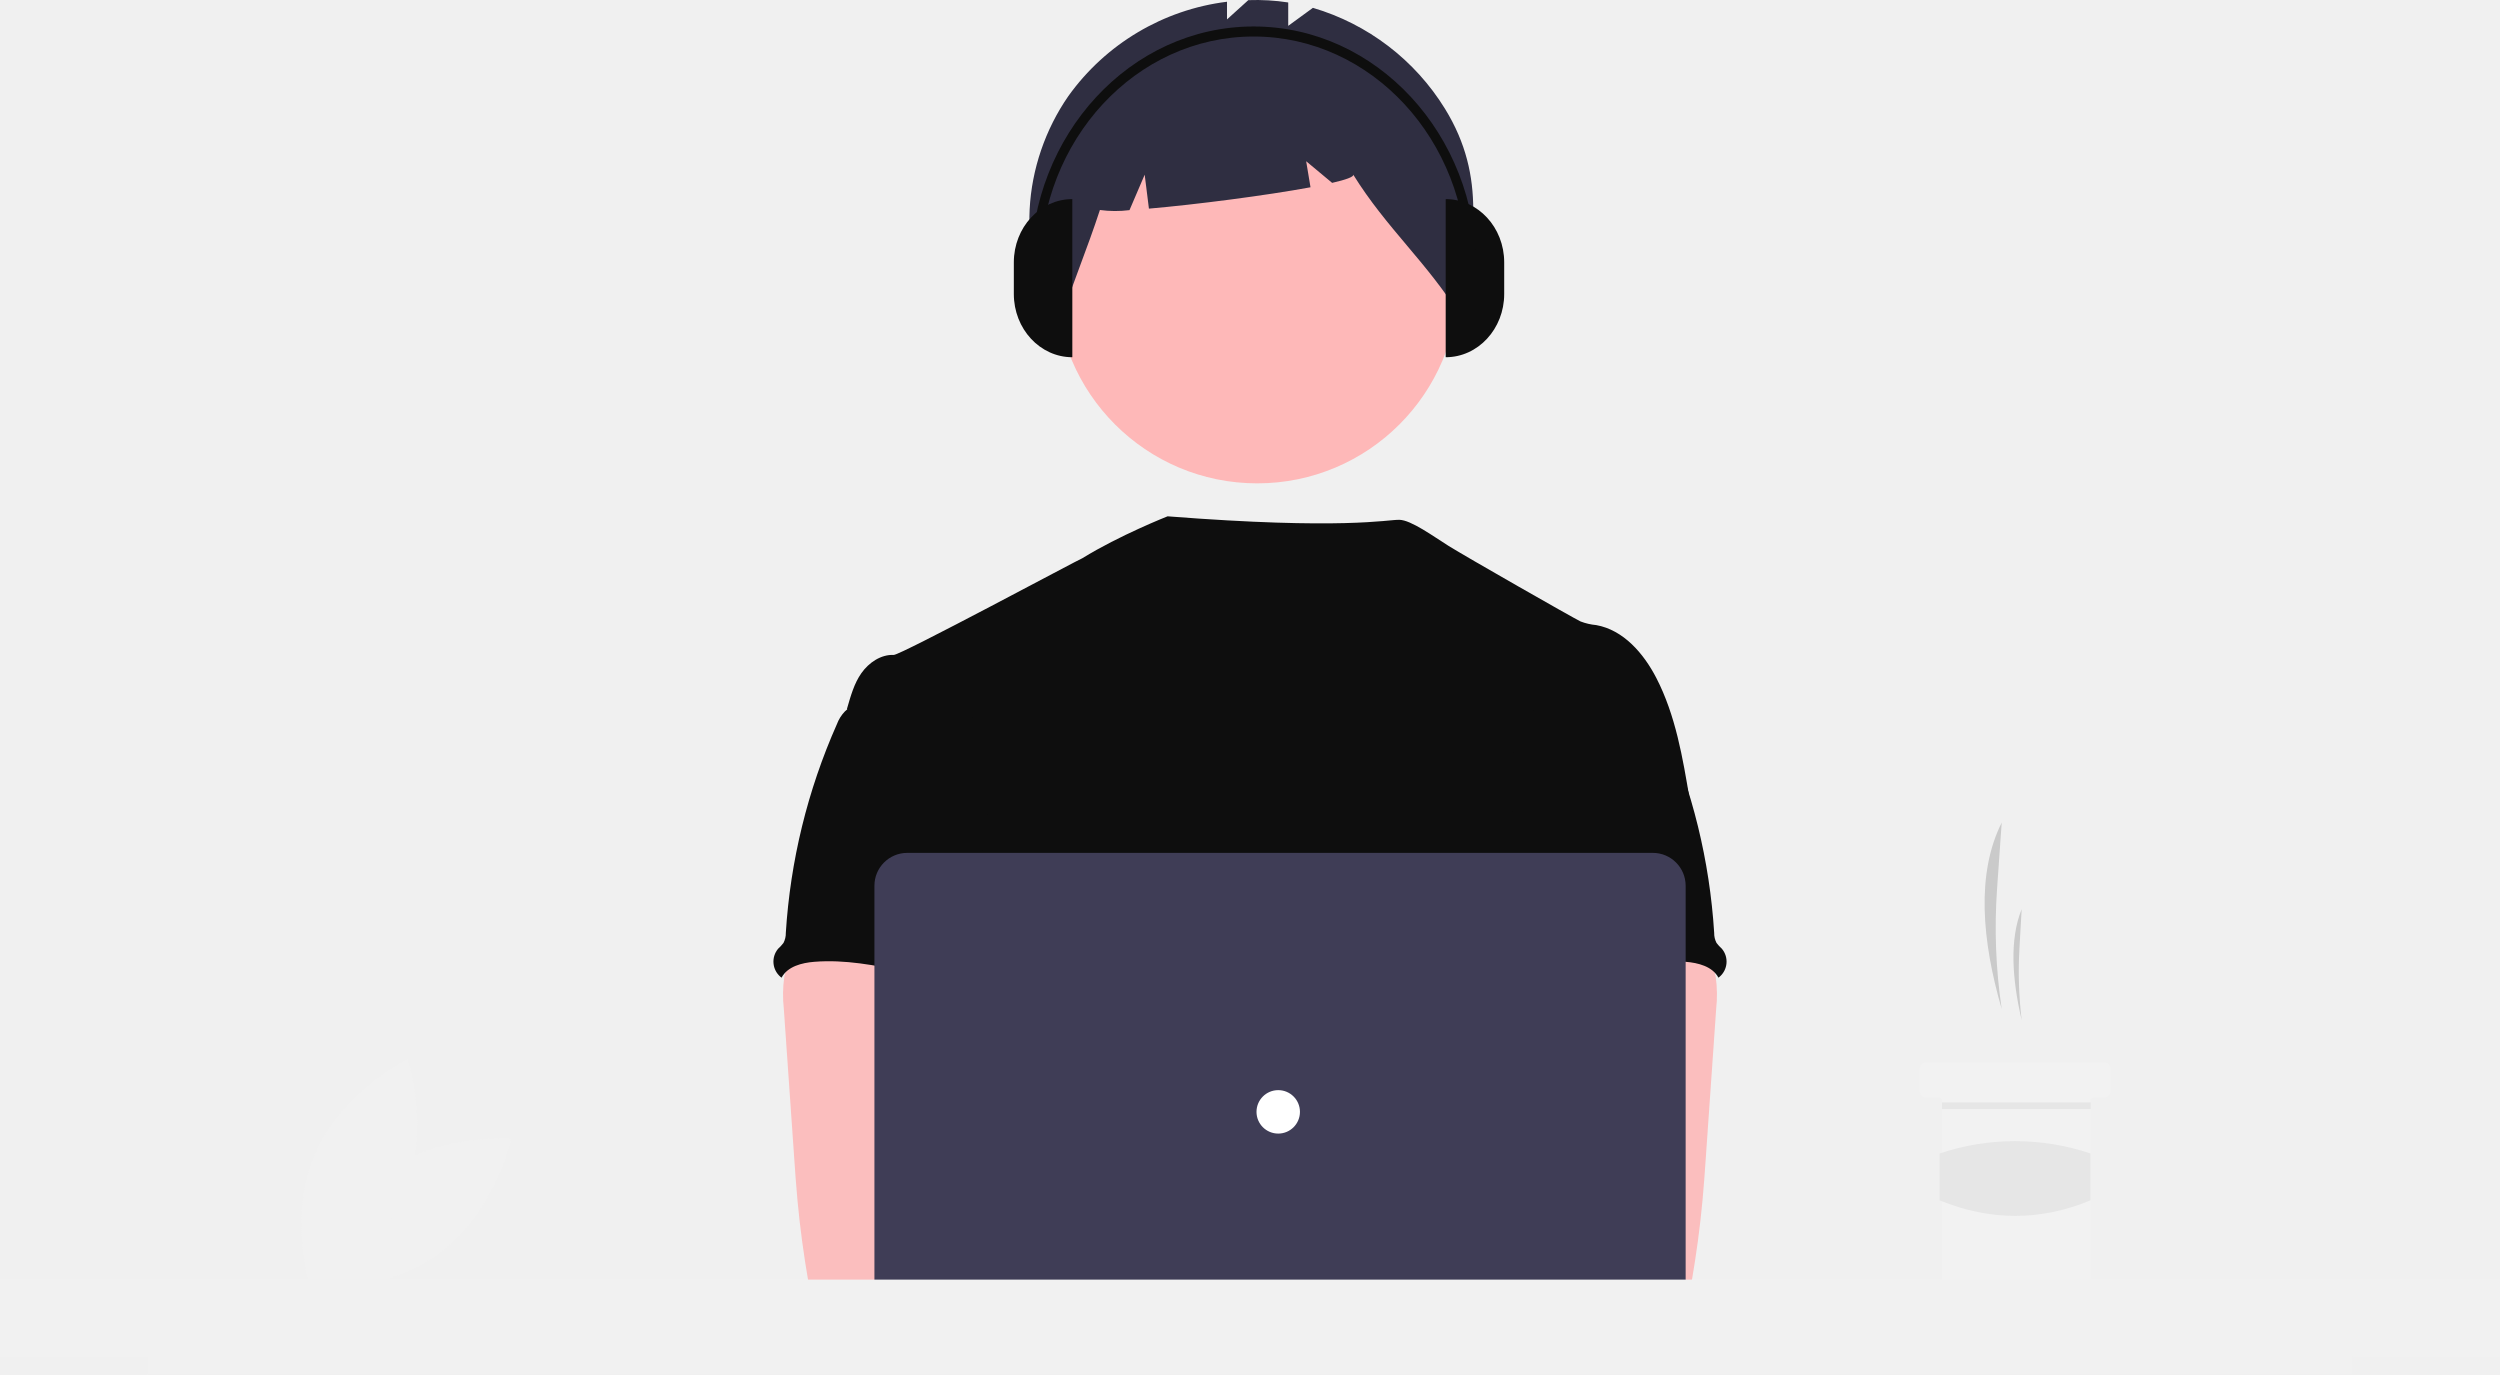
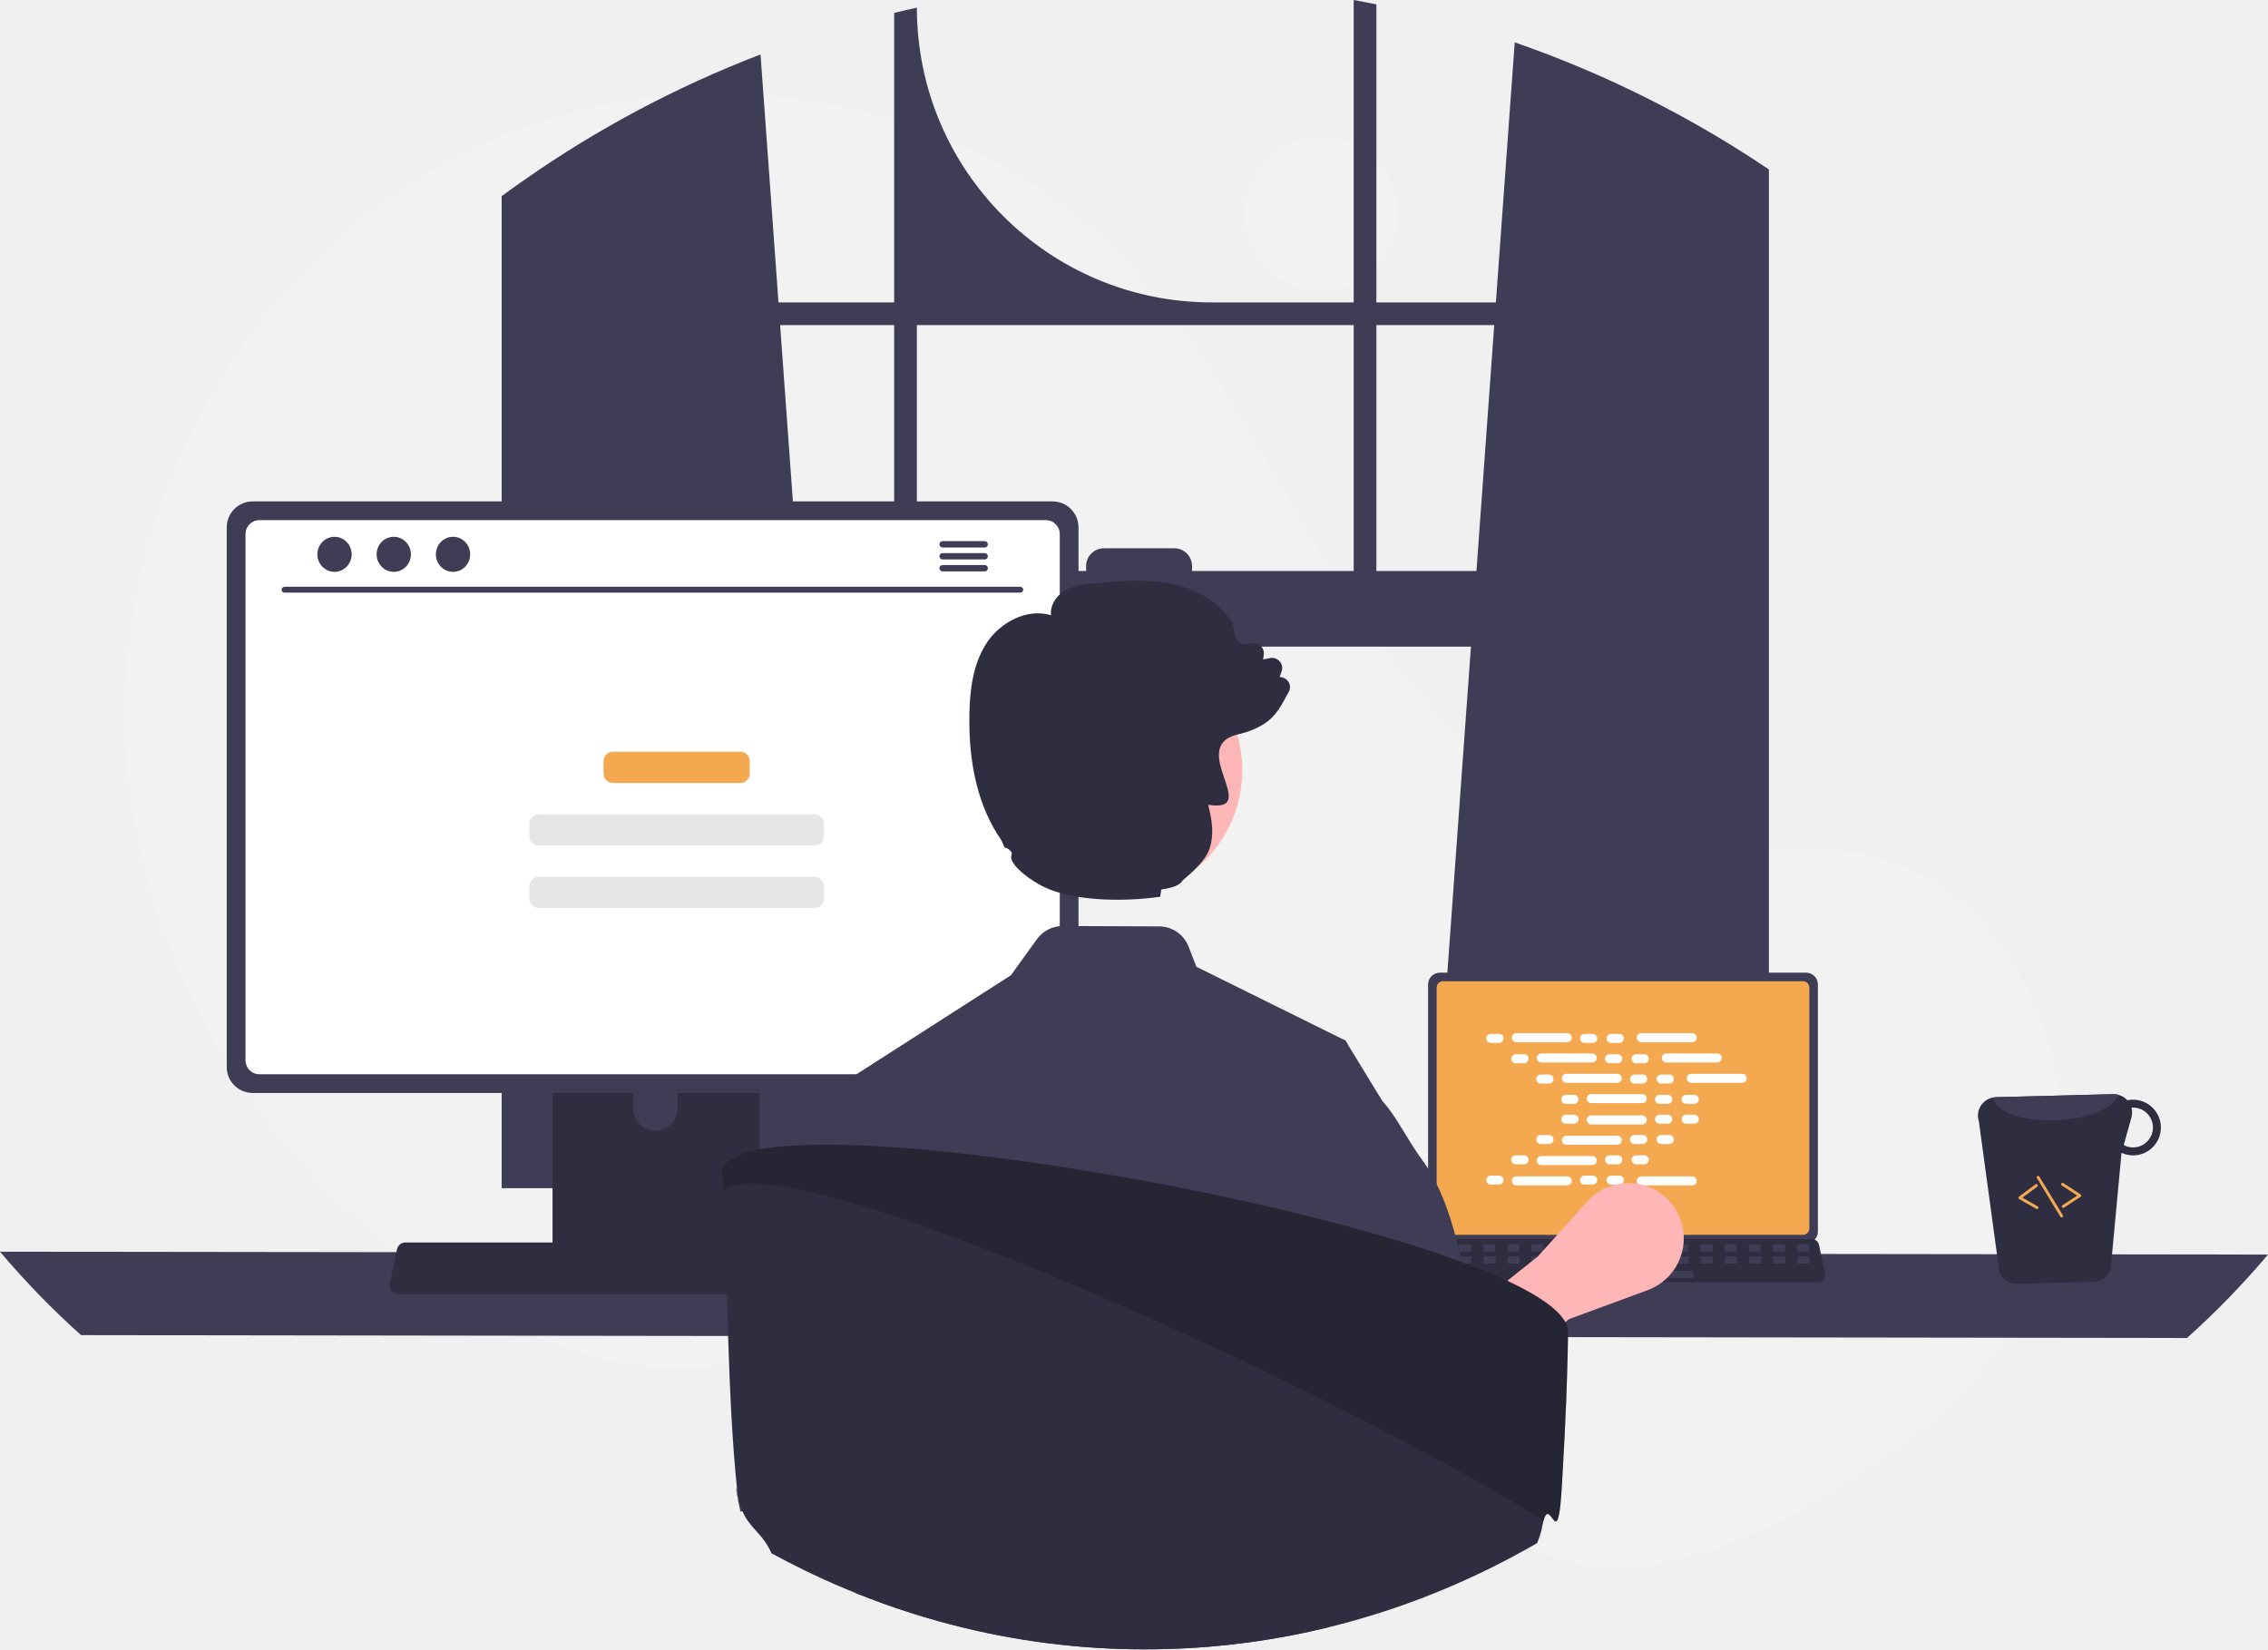
- <svg xmlns="http://www.w3.org/2000/svg" id="a57f6051-90d9-4b0f-831b-7c7398482616" data-name="Layer 1" width="878.63" height="483" viewBox="0 0 878.63 483">
-   <path d="M294.716,621.203c-19.511,14.544-25.04,40.135-25.04,40.135s26.104,2.009,45.615-12.535,25.04-40.135,25.04-40.135S314.227,606.659,294.716,621.203Z" transform="translate(-160.6848 -208.5)" fill="#f1f1f1" />
-   <path d="M302.844,628.032c-9.377,22.456-32.862,34.028-32.862,34.028s-8.281-24.837,1.096-47.293,32.862-34.028,32.862-34.028S312.221,605.576,302.844,628.032Z" transform="translate(-160.6848 -208.5)" fill="#f1f1f1" />
-   <path d="M864.187,563.114h0a194.657,194.657,0,0,1-1.633-42.195l1.633-23.307h0c-9,17.908-6.966,41.479,0,65.502Z" transform="translate(-160.6848 -208.5)" fill="#cacaca" />
-   <path d="M871.205,567.013h0a143.091,143.091,0,0,1-.786-25.116l.786-13.873h0C866.875,538.683,867.854,552.713,871.205,567.013Z" transform="translate(-160.6848 -208.5)" fill="#cacaca" />
-   <path d="M902.401,584.17v7.798a2.352,2.352,0,0,1-2.339,2.339h-3.899a.777.777,0,0,0-.78.78v63.943a2.351,2.351,0,0,1-2.339,2.339H845.476a2.341,2.341,0,0,1-2.339-2.339V595.087a.782.782,0,0,0-.78-.78H837.678a2.341,2.341,0,0,1-2.339-2.339v-7.798a2.336,2.336,0,0,1,2.339-2.339h62.383A2.346,2.346,0,0,1,902.401,584.17Z" transform="translate(-160.6848 -208.5)" fill="#f2f2f2" />
-   <rect x="682.522" y="387.445" width="52.246" height="2.339" fill="#e6e6e6" />
-   <path d="M895.383,630.369c-17.483,7.235-35.156,7.315-53.026,0v-16.481a83.274,83.274,0,0,1,53.026,0Z" transform="translate(-160.6848 -208.5)" fill="#e6e6e6" />
-   <circle id="fff0188c-9915-4c0d-8339-9317a77083e8" data-name="Ellipse 276" cx="441.853" cy="99.211" r="70.666" fill="#feb8b8" />
-   <path id="ac220ed6-7c3f-4d1e-8d82-3295770c496a" data-name="Path 1461" d="M668.54,246.746a81.614,81.614,0,0,0-46.43-35.492l-8.675,6.331v-8.22a75.123,75.123,0,0,0-14.032-.817l-7.485,6.772V209.11a80.834,80.834,0,0,0-55.763,33.169c-16.254,23.432-18.998,56.032-3.011,79.652,4.388-13.487,9.715-26.142,14.104-39.628a39.916,39.916,0,0,0,10.399.05l5.339-12.459,1.492,11.931c16.55-1.441,41.096-4.607,56.785-7.508l-1.526-9.154,9.128,7.606c4.806-1.106,7.66-2.11,7.425-2.877,11.668,18.811,25.948,30.826,37.616,49.637C678.337,293.006,683.437,270.951,668.54,246.746Z" transform="translate(-160.6848 -208.5)" fill="#2f2e41" />
-   <path d="M754.52,489.43c-2.43-14.619-4.936-29.519-11.731-42.689-4.466-8.626-11.554-16.847-21.11-18.552a20.422,20.422,0,0,1-5.497-1.272c-2.8-1.349-40.425-22.827-46.405-26.568-5.135-3.212-13.24-9.158-17.327-9.158-4.112-.09-19.878,3.579-81.414-1.231,0,0-16.905,6.663-29.985,14.743-.198-.131-63.869,34.06-66.261,33.97-4.53-.191-8.741,2.71-11.338,6.362-2.596,3.652-3.814,8.174-5.089,12.546,13.907,30.97,26.631,61.98,40.539,92.95a7.931,7.931,0,0,1,1.006,3.815,9.31,9.31,0,0,1-1.73,3.815c-6.82,10.956-6.603,24.736-5.858,37.613.746,12.877,1.668,26.478-4.087,38.02-1.565,3.169-3.601,6.069-5.089,9.238-3.486,7.177-4.746,30.131-2.71,37.842l255.121,7.309C730.067,673.102,754.52,489.43,754.52,489.43Z" transform="translate(-160.6848 -208.5)" fill="#0e0e0e" />
-   <path id="bb46eb08-8e3e-4ac5-913b-26d221d967b9" data-name="Path 1421" d="M436.31,551.903a45.043,45.043,0,0,0-.153,11.109l3.657,52.513c.343,4.949.681,9.887,1.146,14.824.877,9.581,2.188,19.086,3.815,28.578a5.09,5.09,0,0,0,5.216,4.949c16.096,3.406,32.726,3.27,49.153,2.342,25.067-1.399,89.198-4.046,93.116-9.136s1.635-13.322-3.474-17.438-89.739-14.149-89.739-14.149c.827-6.553,3.321-12.724,5.688-18.946,4.25-11.035,8.22-22.432,8.297-34.253s-4.377-24.25-14.061-31.022c-7.966-5.56-18.221-6.591-27.928-6.362-7.062.203-19.265-1.489-25.716,1.272C440.223,538.431,437.264,546.905,436.31,551.903Z" transform="translate(-160.6848 -208.5)" fill="#fbbebe" />
-   <path id="efe93a1e-ccdd-49fd-af5f-e26394aa0937" data-name="Path 1430" d="M457.627,458.523a13.17,13.17,0,0,0-2.824,4.518A213.588,213.588,0,0,0,436.862,536.356a7.329,7.329,0,0,1-.827,3.55,15.535,15.535,0,0,1-1.87,2.023,7.024,7.024,0,0,0,.84,9.898q.173.146.356.281c2.099-3.951,7.125-5.242,11.592-5.586,21.389-1.692,42.282,8.259,63.734,7.508-1.514-5.23-3.691-10.256-4.925-15.548-5.459-23.502,8.156-49.089-.191-71.726-1.667-4.53-4.453-8.983-8.843-10.968a23.555,23.555,0,0,0-5.662-1.499c-5.421-.98-16.212-5.166-21.453-3.486-1.935.624-2.697,2.443-4.301,3.542C462.877,455.902,459.646,456.474,457.627,458.523Z" transform="translate(-160.6848 -208.5)" fill="#0e0e0e" />
-   <path id="a38c3c09-000b-42b7-8619-0229d8aff5e9" data-name="Path 1421" d="M754.672,536.183c-6.451-2.762-18.653-1.069-25.716-1.272-9.707-.229-19.962.802-27.928,6.362-9.684,6.772-14.137,19.201-14.061,31.022s4.046,23.218,8.297,34.253c2.366,6.222,4.861,12.393,5.688,18.946,0,0-84.63,10.034-89.739,14.149s-7.392,12.348-3.474,17.438,126.173,10.2,142.269,6.794a5.09,5.09,0,0,0,5.216-4.949c1.627-9.491,2.937-18.996,3.815-28.578.465-4.937.802-9.874,1.146-14.824l3.657-52.513a45.043,45.043,0,0,0-.153-11.109C762.736,546.905,759.777,538.431,754.672,536.183Z" transform="translate(-160.6848 -208.5)" fill="#fbbebe" />
-   <path id="bd3879bf-5d05-49be-b690-c4d97e29a2ab" data-name="Path 1430" d="M734.687,454.346c-1.603-1.099-2.366-2.918-4.301-3.542-5.241-1.68-16.032,2.507-21.453,3.486a23.555,23.555,0,0,0-5.662,1.499c-4.389,1.985-7.175,6.438-8.843,10.968-8.347,22.637,5.268,48.224-.191,71.726-1.234,5.293-3.411,10.318-4.925,15.548,21.453.751,42.346-9.2,63.734-7.508,4.467.343,9.493,1.635,11.592,5.586q.183-.135.356-.281a7.024,7.024,0,0,0,.84-9.898,15.535,15.535,0,0,1-1.87-2.023,7.329,7.329,0,0,1-.827-3.55,213.588,213.588,0,0,0-17.941-73.316,13.17,13.17,0,0,0-2.824-4.518C740.354,456.474,737.123,455.902,734.687,454.346Z" transform="translate(-160.6848 -208.5)" fill="#0e0e0e" />
-   <circle cx="420.924" cy="438.81" r="19.073" fill="#fbbebe" />
-   <circle cx="463.156" cy="438.81" r="19.073" fill="#fbbebe" />
-   <path d="M741.572,690.288H479.542a11.552,11.552,0,0,1-11.539-11.539V519.783a11.552,11.552,0,0,1,11.539-11.539H741.572a11.552,11.552,0,0,1,11.539,11.539V678.75A11.552,11.552,0,0,1,741.572,690.288Z" transform="translate(-160.6848 -208.5)" fill="#3f3d56" />
-   <circle id="bf1cdf42-3b4f-4239-91c9-f6802a29e918" data-name="Ellipse 263" cx="449.236" cy="390.766" r="7.635" fill="#fff" />
-   <polygon points="878.63 449.724 0 449.724 0 476.724 51.97 476.724 51.97 483 826.68 483 826.68 476.724 878.63 476.724 878.63 449.724" fill="#f1f1f1" />
-   <path d="M537.556,334.049h0c-11.355,0-20.559-9.952-20.559-22.229h0V300.705c0-12.277,9.205-22.229,20.559-22.229h0v55.574Z" transform="translate(-160.6848 -208.5)" fill="#0e0e0e" />
-   <path d="M668.779,278.476h0c11.355,0,20.559,9.952,20.559,22.229v11.115c0,12.277-9.205,22.229-20.559,22.229h0V278.476Z" transform="translate(-160.6848 -208.5)" fill="#0e0e0e" />
-   <path d="M679.553,302.452h-3.262c0-44.73-33.656-81.121-75.026-81.121-41.369,0-75.026,36.391-75.026,81.121h-3.262c0-46.675,35.12-84.648,78.288-84.648C644.433,217.804,679.553,255.777,679.553,302.452Z" transform="translate(-160.6848 -208.5)" fill="#0e0e0e" />
+ <svg xmlns="http://www.w3.org/2000/svg" data-name="Layer 1" width="786.82" height="572.258" viewBox="0 0 786.82 572.258">
+   <circle cx="458.321" cy="74.182" r="26.701" fill="#f2f2f2" />
+   <path d="M872.038,661.023c39.688-30.229,58.644-81.025,46.776-129.482q-.442-1.806-.934-3.604c-7.867-28.763-27.332-56.101-55.7-65.291-23.82-7.717-49.82-1.783-74.669-4.851-48.781-6.024-86.601-45.494-113.211-86.819-26.611-41.325-47.062-87.583-82.422-121.724-58.285-56.275-153.362-68.391-225.627-31.76C293.987,254.121,247.955,335.391,249.918,416.386c1.963,80.995,50.046,158.432,119.875,199.517,25.652,15.093,55.321,25.785,84.848,22.044,25.62-3.246,48.899-17.013,74.399-21.1,40.091-6.426,79.927,11.701,114.603,32.824,34.676,21.123,68.17,46.16,107.574,55.952C789.478,715.131,836.881,687.801,872.038,661.023Z" transform="translate(-206.59 -163.8711)" fill="#f2f2f2" />
+   <path d="M815.016,219.191c-.87-.58-1.75-1.13-2.62-1.69a380.24,380.24,0,0,0-80.31-38.93l-6.54,90.22h-41.46v-103.39c-2.61-.54-5.24-1.05-7.87-1.53v104.92H626.946A102.27,102.27,0,0,1,524.676,166.521v-0c-2.64.57-5.26,1.18-7.88,1.83v100.44h-40.13l-6.23-86.03a380.858,380.858,0,0,0-81.94,43.53c-.44.3-.88.61-1.31.91-2.21,1.55-4.39,3.13-6.56,4.73v344.19h118.27l-2.09-28.95-11.5-158.95h231.59l-11.5,158.95-2.09,28.95h116.96v-353.45Q817.656,220.901,815.016,219.191Zm-298.22,142.78h-33.39l-6.17-85.3h39.56Zm159.42,0h-56.08v-1.69a6.18,6.18,0,0,0-6.19-6.18h-24.38a6.178,6.178,0,0,0-6.18,6.18v1.69h-58.71v-85.3h151.54Zm7.87,0v-85.3h40.89l-6.17,85.3Z" transform="translate(-206.59 -163.8711)" fill="#3f3d56" />
+   <path d="M206.59,598.162a289.003,289.003,0,0,0,28.12,28.95l730.58,1a289.003,289.003,0,0,0,28.12-28.95Z" transform="translate(-206.59 -163.8711)" fill="#3f3d56" />
+   <path d="M702.02,505.462v85.704a4.122,4.122,0,0,0,4.119,4.119H833.143a4.122,4.122,0,0,0,4.119-4.119v-85.704a4.124,4.124,0,0,0-4.119-4.115H706.139A4.124,4.124,0,0,0,702.02,505.462Z" transform="translate(-206.59 -163.8711)" fill="#3f3d56" />
+   <path d="M704.999,506.529V590.109a2.205,2.205,0,0,0,2.201,2.201H832.086a2.205,2.205,0,0,0,2.201-2.201V506.529a2.206,2.206,0,0,0-2.201-2.206H707.201A2.206,2.206,0,0,0,704.999,506.529Z" transform="translate(-206.59 -163.8711)" fill="#f4a950" />
+   <path d="M699.364,607.881a2.47,2.47,0,0,0,1.943.93H837.299a2.502,2.502,0,0,0,2.446-3.016l-2.111-10.027a2.507,2.507,0,0,0-1.558-1.818,2.425,2.425,0,0,0-.888-.168H703.41a2.424,2.424,0,0,0-.888.168,2.507,2.507,0,0,0-1.558,1.818l-2.111,10.027A2.501,2.501,0,0,0,699.364,607.881Z" transform="translate(-206.59 -163.8711)" fill="#2f2e41" />
+   <rect x="830.034" y="595.588" width="4.188" height="2.513" rx="0.488" transform="translate(1457.666 1029.819) rotate(-180)" fill="#3f3d56" />
+   <rect x="821.657" y="595.588" width="4.188" height="2.513" rx="0.488" transform="translate(1440.912 1029.819) rotate(-180)" fill="#3f3d56" />
+   <rect x="813.28" y="595.588" width="4.188" height="2.513" rx="0.488" transform="translate(1424.158 1029.819) rotate(-180)" fill="#3f3d56" />
+   <rect x="804.903" y="595.588" width="4.188" height="2.513" rx="0.488" transform="translate(1407.404 1029.819) rotate(-180)" fill="#3f3d56" />
+   <rect x="796.526" y="595.588" width="4.188" height="2.513" rx="0.488" transform="translate(1390.65 1029.819) rotate(-180)" fill="#3f3d56" />
+   <rect x="788.149" y="595.588" width="4.188" height="2.513" rx="0.488" transform="translate(1373.896 1029.819) rotate(-180)" fill="#3f3d56" />
+   <rect x="779.772" y="595.588" width="4.188" height="2.513" rx="0.488" transform="translate(1357.142 1029.819) rotate(-180)" fill="#3f3d56" />
+   <rect x="771.395" y="595.588" width="4.188" height="2.513" rx="0.488" transform="translate(1340.388 1029.819) rotate(-180)" fill="#3f3d56" />
+   <rect x="763.018" y="595.588" width="4.188" height="2.513" rx="0.488" transform="translate(1323.634 1029.819) rotate(-180)" fill="#3f3d56" />
+   <rect x="754.641" y="595.588" width="4.188" height="2.513" rx="0.488" transform="translate(1306.88 1029.819) rotate(-180)" fill="#3f3d56" />
+   <rect x="746.264" y="595.588" width="4.188" height="2.513" rx="0.488" transform="translate(1290.126 1029.819) rotate(-180)" fill="#3f3d56" />
+   <rect x="737.887" y="595.588" width="4.188" height="2.513" rx="0.488" transform="translate(1273.372 1029.819) rotate(-180)" fill="#3f3d56" />
+   <rect x="729.51" y="595.588" width="4.188" height="2.513" rx="0.488" transform="translate(1256.618 1029.819) rotate(-180)" fill="#3f3d56" />
+   <rect x="721.133" y="595.588" width="4.188" height="2.513" rx="0.488" transform="translate(1239.865 1029.819) rotate(-180)" fill="#3f3d56" />
+   <rect x="712.756" y="595.588" width="4.188" height="2.513" rx="0.488" transform="translate(1223.111 1029.819) rotate(-180)" fill="#3f3d56" />
+   <rect x="704.379" y="595.588" width="4.188" height="2.513" rx="0.488" transform="translate(1206.357 1029.819) rotate(-180)" fill="#3f3d56" />
+   <rect x="830.133" y="599.777" width="4.188" height="2.513" rx="0.488" transform="translate(1457.864 1038.196) rotate(-180)" fill="#3f3d56" />
+   <rect x="821.756" y="599.777" width="4.188" height="2.513" rx="0.488" transform="translate(1441.11 1038.196) rotate(-180)" fill="#3f3d56" />
+   <rect x="813.379" y="599.777" width="4.188" height="2.513" rx="0.488" transform="translate(1424.356 1038.196) rotate(-180)" fill="#3f3d56" />
+   <rect x="805.002" y="599.777" width="4.188" height="2.513" rx="0.488" transform="translate(1407.602 1038.196) rotate(-180)" fill="#3f3d56" />
+   <rect x="796.625" y="599.777" width="4.188" height="2.513" rx="0.488" transform="translate(1390.848 1038.196) rotate(-180)" fill="#3f3d56" />
+   <rect x="788.248" y="599.777" width="4.188" height="2.513" rx="0.488" transform="translate(1374.094 1038.196) rotate(-180)" fill="#3f3d56" />
+   <rect x="779.871" y="599.777" width="4.188" height="2.513" rx="0.488" transform="translate(1357.34 1038.196) rotate(-180)" fill="#3f3d56" />
+   <rect x="771.494" y="599.777" width="4.188" height="2.513" rx="0.488" transform="translate(1340.586 1038.196) rotate(-180)" fill="#3f3d56" />
+   <rect x="763.117" y="599.777" width="4.188" height="2.513" rx="0.488" transform="translate(1323.832 1038.196) rotate(-180)" fill="#3f3d56" />
+   <rect x="754.74" y="599.777" width="4.188" height="2.513" rx="0.488" transform="translate(1307.078 1038.196) rotate(-180)" fill="#3f3d56" />
+   <rect x="746.363" y="599.777" width="4.188" height="2.513" rx="0.488" transform="translate(1290.324 1038.196) rotate(-180)" fill="#3f3d56" />
+   <rect x="737.986" y="599.777" width="4.188" height="2.513" rx="0.488" transform="translate(1273.57 1038.196) rotate(-180)" fill="#3f3d56" />
+   <rect x="729.609" y="599.777" width="4.188" height="2.513" rx="0.488" transform="translate(1256.816 1038.196) rotate(-180)" fill="#3f3d56" />
+   <rect x="721.232" y="599.777" width="4.188" height="2.513" rx="0.488" transform="translate(1240.062 1038.196) rotate(-180)" fill="#3f3d56" />
+   <rect x="712.855" y="599.777" width="4.188" height="2.513" rx="0.488" transform="translate(1223.309 1038.196) rotate(-180)" fill="#3f3d56" />
+   <rect x="704.478" y="599.777" width="4.188" height="2.513" rx="0.488" transform="translate(1206.555 1038.196) rotate(-180)" fill="#3f3d56" />
+   <rect x="760.604" y="604.803" width="33.508" height="2.513" rx="0.488" transform="translate(1348.126 1048.248) rotate(-180)" fill="#3f3d56" />
+   <rect x="515.631" y="358.737" width="5.966" height="3.122" rx="1.561" fill="#fff" />
+   <rect x="548.154" y="358.737" width="5.966" height="3.122" rx="1.561" fill="#fff" />
+   <rect x="557.369" y="358.737" width="5.966" height="3.122" rx="1.561" fill="#fff" />
+   <rect x="524.477" y="358.477" width="20.796" height="3.122" rx="1.561" fill="#fff" />
+   <rect x="567.841" y="358.477" width="20.796" height="3.122" rx="1.561" fill="#fff" />
+   <rect x="524.304" y="365.784" width="5.966" height="3.122" rx="1.561" fill="#fff" />
+   <rect x="556.827" y="365.784" width="5.966" height="3.122" rx="1.561" fill="#fff" />
+   <rect x="566.042" y="365.784" width="5.966" height="3.122" rx="1.561" fill="#fff" />
+   <rect x="533.15" y="365.523" width="20.796" height="3.122" rx="1.561" fill="#fff" />
+   <rect x="576.514" y="365.523" width="20.796" height="3.122" rx="1.561" fill="#fff" />
+   <rect x="532.977" y="372.83" width="5.966" height="3.122" rx="1.561" fill="#fff" />
+   <rect x="565.5" y="372.83" width="5.966" height="3.122" rx="1.561" fill="#fff" />
+   <rect x="574.715" y="372.83" width="5.966" height="3.122" rx="1.561" fill="#fff" />
+   <rect x="541.823" y="372.57" width="20.796" height="3.122" rx="1.561" fill="#fff" />
+   <rect x="585.187" y="372.57" width="20.796" height="3.122" rx="1.561" fill="#fff" />
+   <rect x="541.649" y="379.877" width="5.966" height="3.122" rx="1.561" fill="#fff" />
+   <rect x="574.172" y="379.877" width="5.966" height="3.122" rx="1.561" fill="#fff" />
+   <rect x="583.387" y="379.877" width="5.966" height="3.122" rx="1.561" fill="#fff" />
+   <rect x="550.496" y="379.617" width="20.796" height="3.122" rx="1.561" fill="#fff" />
+   <rect x="548.154" y="407.898" width="5.966" height="3.122" rx="1.561" fill="#fff" />
+   <rect x="557.369" y="407.898" width="5.966" height="3.122" rx="1.561" fill="#fff" />
+   <rect x="567.841" y="408.158" width="20.796" height="3.122" rx="1.561" fill="#fff" />
+   <rect x="515.631" y="407.898" width="5.966" height="3.122" rx="1.561" fill="#fff" />
+   <rect x="524.477" y="408.158" width="20.796" height="3.122" rx="1.561" fill="#fff" />
+   <rect x="524.304" y="400.851" width="5.966" height="3.122" rx="1.561" fill="#fff" />
+   <rect x="556.827" y="400.851" width="5.966" height="3.122" rx="1.561" fill="#fff" />
+   <rect x="566.042" y="400.851" width="5.966" height="3.122" rx="1.561" fill="#fff" />
+   <rect x="533.15" y="401.111" width="20.796" height="3.122" rx="1.561" fill="#fff" />
+   <rect x="532.977" y="393.804" width="5.966" height="3.122" rx="1.561" fill="#fff" />
+   <rect x="565.5" y="393.804" width="5.966" height="3.122" rx="1.561" fill="#fff" />
+   <rect x="574.715" y="393.804" width="5.966" height="3.122" rx="1.561" fill="#fff" />
+   <rect x="541.823" y="394.064" width="20.796" height="3.122" rx="1.561" fill="#fff" />
+   <rect x="541.649" y="386.758" width="5.966" height="3.122" rx="1.561" fill="#fff" />
+   <rect x="574.172" y="386.758" width="5.966" height="3.122" rx="1.561" fill="#fff" />
+   <rect x="583.387" y="386.758" width="5.966" height="3.122" rx="1.561" fill="#fff" />
+   <rect x="550.496" y="387.018" width="20.796" height="3.122" rx="1.561" fill="#fff" />
+   <path d="M711.507,654.353l-13.35-21.102,41.902-33.403,17.295-19.161a19.161,19.161,0,0,1,32.418,6.828h0a19.161,19.161,0,0,1-11.57,23.991l-27.349,10.075Z" transform="translate(-206.59 -163.8711)" fill="#ffb6b6" />
+   <path d="M398.28,501.352v102.56h71.85v-102.56a3.448,3.448,0,0,0-2.43-3.3,3.175,3.175,0,0,0-1.03-.16H401.75A3.463,3.463,0,0,0,398.28,501.352Zm28.04,35.24a7.67,7.67,0,0,1,15.34,0v11.9a7.67,7.67,0,0,1-15.34,0Z" transform="translate(-206.59 -163.8711)" fill="#2f2e41" />
+   <path d="M398.06,600.632v9.89a1.946,1.946,0,0,0,1.93,1.94h68.43a1.94,1.94,0,0,0,1.93-1.94v-9.89Z" transform="translate(-206.59 -163.8711)" fill="#3f3d56" />
+   <path d="M285.25,346.832V534.092a9.007,9.007,0,0,0,9,9h277.5a9.007,9.007,0,0,0,9-9V346.832a9.011,9.011,0,0,0-9-8.99H294.25A9.012,9.012,0,0,0,285.25,346.832Z" transform="translate(-206.59 -163.8711)" fill="#3f3d56" />
+   <path d="M291.76,349.162v182.62a4.818,4.818,0,0,0,4.81,4.81H569.44a4.818,4.818,0,0,0,4.81-4.81v-182.62a4.82,4.82,0,0,0-4.81-4.82H296.57A4.821,4.821,0,0,0,291.76,349.162Z" transform="translate(-206.59 -163.8711)" fill="#fff" />
+   <path d="M342.4,611.792a2.948,2.948,0,0,0,2.32,1.11h162.34a2.987,2.987,0,0,0,2.92-3.6l-2.52-11.97a2.993,2.993,0,0,0-1.86-2.17,2.895,2.895,0,0,0-1.06-.2H347.23a2.894,2.894,0,0,0-1.06.2,2.992,2.992,0,0,0-1.86,2.17l-2.52,11.97A2.985,2.985,0,0,0,342.4,611.792Z" transform="translate(-206.59 -163.8711)" fill="#2f2e41" />
+   <path d="M560.585,369.499H305.261a1.016,1.016,0,0,1,0-2.031H560.585a1.016,1.016,0,0,1,0,2.031Z" transform="translate(-206.59 -163.8711)" fill="#3f3d56" />
+   <ellipse cx="116.051" cy="192.33" rx="5.95" ry="6.083" fill="#3f3d56" />
+   <ellipse cx="136.607" cy="192.33" rx="5.95" ry="6.083" fill="#3f3d56" />
+   <ellipse cx="157.163" cy="192.33" rx="5.95" ry="6.083" fill="#3f3d56" />
+   <path d="M548.206,351.622h-14.6a1.105,1.105,0,0,0,0,2.21h14.6a1.105,1.105,0,0,0,0-2.21Z" transform="translate(-206.59 -163.8711)" fill="#3f3d56" />
+   <path d="M548.206,355.772h-14.6a1.105,1.105,0,0,0,0,2.21h14.6a1.105,1.105,0,0,0,0-2.21Z" transform="translate(-206.59 -163.8711)" fill="#3f3d56" />
+   <path d="M548.206,359.922h-14.6a1.105,1.105,0,0,0,0,2.21h14.6a1.105,1.105,0,0,0,0-2.21Z" transform="translate(-206.59 -163.8711)" fill="#3f3d56" />
+   <path d="M900.186,604.972a6.416,6.416,0,0,0,6.183,4.331l26.492-.682a6.329,6.329,0,0,0,5.981-4.657l3.749-40.087a9.794,9.794,0,0,0,4.238.871,9.661,9.661,0,1,0-.485-19.317,8.184,8.184,0,0,0-1.736.181,6.548,6.548,0,0,0-4.874-2.103l-40.751,1.052a5.853,5.853,0,0,0-1.005.125,6.365,6.365,0,0,0-4.873,8.265Zm43.173-43.817,2.668-9.553a6.506,6.506,0,0,0,.02-3.375c.129-0.0.244-.062.373-.062a6.91,6.91,0,0,1,.324,13.817A6.505,6.505,0,0,1,943.359,561.156Z" transform="translate(-206.59 -163.8711)" fill="#2f2e41" />
+   <path d="M897.978,544.686c.868,4.964,10.629,8.454,22.366,7.847,10.793-.497,19.617-4.287,21.234-8.778a6.025,6.025,0,0,0-1.844-.246l-40.751,1.052A5.853,5.853,0,0,0,897.978,544.686Z" transform="translate(-206.59 -163.8711)" fill="#3f3d56" />
+   <path d="M922.494,582.944a.497.497,0,0,0,.151-.066l5.753-3.766a.499.499,0,0,0,0-.836l-5.98-3.917a.5.5,0,1,0-.548.836l5.341,3.498-5.114,3.348a.5.5,0,0,0,.396.903Z" transform="translate(-206.59 -163.8711)" fill="#f4a950" />
+   <path d="M913.408,583.363a.5.5,0,0,0,.126-.918l-5.303-3.04,5.126-3.807a.5.5,0,1,0-.596-.802l-5.739,4.263a.5.5,0,0,0,.049.835l5.965,3.42A.5.5,0,0,0,913.408,583.363Z" transform="translate(-206.59 -163.8711)" fill="#f4a950" />
+   <path d="M921.922,586.244a.482.482,0,0,0,.137-.058.5.5,0,0,0,.168-.687l-8.155-13.408a.5.5,0,0,0-.854.521l8.155,13.408A.5.5,0,0,0,921.922,586.244Z" transform="translate(-206.59 -163.8711)" fill="#f4a950" />
+   <rect x="209.385" y="260.827" width="50.719" height="10.846" rx="3.264" fill="#f4a950" />
+   <rect x="183.626" y="282.519" width="102.236" height="10.846" rx="3.264" fill="#e6e6e6" />
+   <rect x="183.626" y="304.21" width="102.236" height="10.846" rx="3.264" fill="#e6e6e6" />
+   <path d="M497.301,540.717l.217.684.011.023,6.525,19.838,7.506,22.861,14.123,42.961.137,6.673v.023l1.049,53.684-2.909,7.278,3.274,11.932s-1.506-18.037-9.582-7.679c-4.574,5.886-9.925,11.91-14.317,17.556q9.6,3.884,19.507,7.027c1.426.456,2.863.89,4.301,1.323q.462.137.924.274a266.863,266.863,0,0,0,67.351,10.826c1.186.034,2.35.057,3.479.08.399.011.787.023,1.175.023,1.278.011,2.544.023,3.822.023q3.867,0,7.7-.114a266.853,266.853,0,0,0,56.091-7.586c-.125-7.586-.468-16.45-.958-25.918-.228-4.643-5.35-9.674-5.658-14.533-.217-3.65,4.381-7.084,4.141-10.792-1.551-22.827-3.491-14.064-4.928-30.229q-.222-2.379-.411-4.552c-.924-10.381-1.563-16.872-1.563-16.872l6.137-38.683,9.639-60.734-.742-1.221-.833-.411-50.844-25.165-2.761-7.073a10.979,10.979,0,0,0-10.141-6.947l-33.493-.137a10.931,10.931,0,0,0-8.909,4.529l-9.069,12.56Z" transform="translate(-206.59 -163.8711)" fill="#3f3d56" />
+   <path d="M533.407,617.525,525.82,633.758l-5.179,11.088-8.909,46.646-4.46,4.734L503.45,679.467l-39.998,8.881c-1.312-7.29-.351.247-1.161-7.75.228-.228.468-.456.707-.685.639-.593,1.175-1.152,1.164-1.688-.456-27.584.913-74.526,12.343-102.966a60.053,60.053,0,0,1,7.027-13.107c.228-.308.445-.616.662-.924,5.27-7.381,8.601-14.647,13.324-19.815v-.011a.53.53,0,0,0,.08-.08.157.157,0,0,0,.046-.034l32.443-17.203,1.392,39.105.992,28.109Z" transform="translate(-206.59 -163.8711)" fill="#3f3d56" />
+   <path d="M650.391,622.135l9.476,20.275,3.307,7.061,8.907,46.642,4.446,4.723,3.83-16.755,1.8-.369,32.459-6.722,9.461,30.046a17.984,17.984,0,0,0-3.261-22.506c-.646-.585-1.184-1.154-1.169-1.692.538-32.443-1.446-91.684-19.367-116.066-5.692-7.738-9.107-15.445-14.076-20.829-.015-.015-.015-.031-.031-.031L674.081,526.114l-.738-1.215-.831-.415Z" transform="translate(-206.59 -163.8711)" fill="#3f3d56" />
+   <circle id="a657ec4b-47ce-4d2a-9c58-81a811696ca9" data-name="Ellipse 5" cx="386.397" cy="267.201" r="44.558" fill="#ffb6b6" />
+   <path d="M653.212,399.948a3.759,3.759,0,0,0-2.69-1.19l.67-1.86a3.528,3.528,0,0,0-3.96-4.7l-2.44.47.23-1.63a3.534,3.534,0,0,0-4.73-3.82,3.766,3.766,0,0,1-3.24-.23,3.846,3.846,0,0,1-1.92-2.61l-.85-4.1-.09-.22c-4.14-6.9-12.1-11.92-21.84-13.76-8.67-1.65-17.56-.81-26.13-.02-3.4.32-7.24.68-10.44,2.64-2.72,1.68-5.02,5.04-4.55,8.43-8.45-2.59-17.51,2.58-22,9.1-5.32,7.76-6.19,17.48-6.33,25.08-.38,17.98,3.33,32.69,11,43.73.56.8.7,2.47,1.81,3.03l-.23-.37c1.24.62,2.5,1.62,2.03,2.69-1.35,3.08,7.62,9.89,13.94,12.14,11.53,4.11,26.86,3.76,37.64,2.28l.38-2.55c3.89-.53,6.63-1.54,7.4-3.12,1.36-1.16,2.52-2.2,3.53-3.16l.01-.01c.02-.02.06-.05.08-.07,4.87-4.67,6-7.33,6.51-11.38.49-3.97-.38-8-1.27-11.63,18.74,2.9-7.38-19.96,10.08-24.38a5.434,5.434,0,0,1,.61-.15c.51-.12,1.02-.24,1.51-.38a26.448,26.448,0,0,0,6.72-2.87c4.88-2.97,6.49-6.91,9.01-11.35A3.427,3.427,0,0,0,653.212,399.948Z" transform="translate(-206.59 -163.8711)" fill="#2f2e41" />
+   <path d="M750.582,625.308c-.01,1.75-.03,4.2-.11,7.23q-.015.63-.03,1.29c-.13,5.57-.26,10.24-.47,15.43-.01.36-.02.71-.04,1.07-.28,7.24-.72,15.67-1.48,29.02-1.41,24.66-3.87,3.39-6.34,12.04-.12.43-.25.94-.37,1.54a27.916,27.916,0,0,1-1.88,6.33c-1.31.78-2.66,1.53-3.99,2.28-3.79,2.11-7.64,4.14-11.52,6.07-2.18,1.08-4.37,2.14-6.57,3.16-.35.16-.69.32-1.03.47a270.887,270.887,0,0,1-34.75,13.26c-2.32.7-4.63,1.38-6.97,2.01-2.44.68-4.88,1.32-7.35,1.92a266.893,266.893,0,0,1-56.09,7.59c-2.55.08-5.12.11-7.7.11-1.28,0-2.54-.01-3.82-.02-.39,0-.78-.01-1.17-.02-1.13-.03-2.3-.05-3.48-.08a266.663,266.663,0,0,1-67.35-10.83l-.93-.27c-1.44-.44-2.87-.87-4.3-1.33q-9.9-3.135-19.51-7.02-7.335-2.955-14.5-6.34a.339.339,0,0,1-.12-.06c-1-.46-2.01-.94-3.01-1.43-.13-.07-.27-.14-.41-.21q-5.595-2.73-11.07-5.72c-3.07-7.05-7.39-8.4-10.07-14.6a25.874,25.874,0,0,1-1.68-5.74c0-.02-.01-.04-.01-.07.28,3.72-1.19-6.6-.01-.04-.01-.12-.02-.25-.03-.4-.03-.36-.07-.8-.13-1.35-3.43-33.49-3.21-71.79-4.7-103.35q-.15-3.06-.31-5.86c-.03-.62-.07-1.23-.11-1.83.07-.18.15-.37.24-.55a1.002,1.002,0,0,1,.07-.15,1.623,1.623,0,0,1,.1-.18c.02-.03.05-.07.07-.1a.917.917,0,0,1,.05-.1c.09-.14.19-.29.3-.43.05-.06.09-.11.14-.16a.808.808,0,0,1,.12-.14.637.637,0,0,1,.11-.13c.04-.04.08-.09.13-.14a.302.302,0,0,1,.08-.08,2.033,2.033,0,0,1,.26-.25,9.624,9.624,0,0,1,1.14-.9c.14-.09.29-.18.43-.28a19.135,19.135,0,0,1,3.17-1.52c.38-.14.76-.27,1.17-.41.15-.04.29-.09.44-.14.22-.07.44-.14.67-.19,1.14-.34,2.37-.63,3.7-.9.16-.03.33-.06.5-.1.24-.05.49-.09.74-.13.34-.06.69-.12,1.04-.18,2.97-.47,6.34-.82,10.06-1.05q.525-.03,1.05-.06c.41-.02.82-.04,1.24-.06.35-.02.71-.03,1.07-.04.35-.02.71-.03,1.08-.04,1.01-.03,2.05-.06,3.11-.08,3.02-.06,6.2-.04,9.54.03,1.55.04,3.13.08,4.75.15.11,0,.21.01.31.01,1.41.05,2.83.11,4.29.19,1.02.05,2.05.1,3.08.16.97.06,1.95.12,2.94.19.77.04,1.54.1,2.32.15.66.05,1.32.1,1.98.14l.9.06c.49.04.98.07,1.48.12,1.1.09,2.2.18,3.32.27,1.11.1,2.24.2,3.37.3s2.27.21,3.41.32c.12.01.23.02.34.03,1.04.11,2.08.21,3.13.32.24.02.49.04.73.07,1.001.101,2.022.218,3.032.326.31.033.618.066.929.1.791.086,1.572.161,2.368.254,1.05.12,2.12.23,3.16.37.81.09,1.62.18,2.43.28,1.27.15,2.56.31,3.85.48.49.06.98.12,1.47.19,3.68.46,7.4.97,11.18,1.5,5.73.81,11.55,1.69,17.41,2.64q8.805,1.425,17.71,3.01c1.5.27,3,.54,4.51.82q1.02.195,2.04.39c1.16.21,2.32.43,3.48.65,1.16.22,2.32.44,3.48.67,1.38.27,2.77.54,4.15.81,9.09,1.8,18.13,3.72,26.95,5.73,1.45.33,2.9.67,4.34,1q4.32,1.005,8.56,2.04c.78.18,1.55.37,2.32.56,1.92.48,3.84.96,5.73,1.45l.33.09c1.39.34,2.75.69,4.11,1.05q4.815,1.26,9.47,2.55,3.09.855,6.11,1.73c3.01.87,5.96,1.75,8.83,2.64.71.22,1.42.44,2.12.65,2.1.65,4.17,1.31,6.18,1.97,1.6.52,3.16,1.05,4.7,1.58q2.31.795,4.53,1.59c.95.34,1.89.7,2.83,1.04,1.35.5,2.68,1,3.98,1.5.4.15.79.31,1.18.46.25.11.49.2.73.3.47.19.95.37,1.41.56.47.18.93.37,1.39.57.45.18.91.37,1.35.56.45.18.89.37,1.33.57.37.15.73.31,1.08.47.71.31,1.42.62,2.11.94.34.16.68.31,1.02.47l.78.36c.11.06.22.11.33.16.25.12.51.25.76.37.58.27,1.15.56,1.71.83.75.38,1.48.76,2.18,1.13.71.38,1.4.76,2.06,1.13.11.06.21.12.32.18.15.08.3.17.45.25.51.29,1,.59,1.49.88.96.59,1.87,1.17,2.72,1.75.19.13.37.26.56.38.63.45,1.23.89,1.79,1.34,0,.01,0,.01.01.01.19.14.37.29.55.43.15.14.31.26.46.4.52.45,1,.88,1.44,1.32a5.667,5.667,0,0,1,.42.43,1.208,1.208,0,0,1,.16.16c.2.2.38.4.55.6a.553.553,0,0,1,.07.09c.24.28.46.56.67.84.1.14.21.28.3.42.12.17.24.35.34.52.09.14.17.29.25.43a7.257,7.257,0,0,1,.54,1.13,5.241,5.241,0,0,1,.27.82A5.844,5.844,0,0,1,750.582,625.308Z" transform="translate(-206.59 -163.8711)" fill="#2f2e41" />
+   <path d="M750.582,625.308c-.01,1.75-.03,4.2-.11,7.23-.01.42-.03.85-.04,1.29-.1,4.25-.25,9.5-.46,15.43-.01.36-.02.71-.04,1.07-.28,7.24-.72,15.67-1.48,29.02-1.41,24.66-3.87,3.39-6.34,12.04-6.86-4.22-14.38-8.64-22.42-13.18q-2.175-1.23-4.39-2.47c-16.08-8.97-34.04-18.37-52.79-27.68-.74-.37-1.49-.74-2.23-1.1-42.95-21.23-89.83-41.88-127.81-55.66-7.33-2.66-14.33-5.06-20.91-7.17-13.86-4.43-25.84-7.53-35.06-8.87-9.6-1.4-16.23-.9-18.91,1.99q-.15-3.06-.31-5.86-.06-.93-.12-1.83c.062-.165.142-.322.22-.48.011-.023.019-.047.03-.07a1.002,1.002,0,0,1,.07-.15,1.623,1.623,0,0,1,.1-.18,1.06,1.06,0,0,1,.12-.2c.09-.14.19-.29.3-.43a3.483,3.483,0,0,1,.26-.3.637.637,0,0,1,.11-.13c.04-.04.08-.09.13-.14a.302.302,0,0,1,.08-.08,2.033,2.033,0,0,1,.26-.25,9.624,9.624,0,0,1,1.14-.9c.14-.09.29-.18.43-.28a19.135,19.135,0,0,1,3.17-1.52c.38-.14.76-.27,1.17-.41.15-.04.29-.09.44-.14.22-.07.44-.14.67-.19,1.14-.34,2.37-.63,3.7-.9.4-.08.82-.16,1.24-.23.34-.06.69-.12,1.04-.18,2.97-.47,6.34-.82,10.06-1.05q.525-.03,1.05-.06c.41-.02.82-.04,1.24-.06.35-.02.71-.03,1.07-.04.35-.02.71-.03,1.08-.04,1.01-.03,2.05-.06,3.11-.08,3.02-.05,6.2-.03,9.54.04,1.55.03,3.13.08,4.75.15.1,0,.21.01.31.01,1.41.04,2.84.11,4.29.18,1.02.05,2.05.1,3.08.16.97.06,1.95.12,2.94.19.77.04,1.54.1,2.32.15.66.05,1.32.1,1.98.14.79.06,1.58.12,2.38.18,1.1.09,2.2.18,3.32.27,1.11.1,2.24.2,3.37.3s2.27.21,3.41.32c.12.01.23.02.34.03,1.04.11,2.08.21,3.13.32q8.73.885,17.97,2.07,5.52.705,11.18,1.51c5.73.81,11.55,1.69,17.41,2.63q8.805,1.425,17.71,3.01c1.5.27,3,.54,4.51.82q2.76.51,5.52,1.04c1.16.22,2.32.44,3.48.67,1.38.27,2.77.54,4.15.81,9.09,1.8,18.13,3.72,26.95,5.73,1.45.33,2.9.67,4.34,1q4.32,1.005,8.56,2.04c.78.19,1.55.38,2.32.57q2.895.72,5.73,1.44v.01c.11.02.22.05.33.08,1.38.35,2.75.7,4.11,1.06q4.815,1.26,9.47,2.54c2.06.58,4.1,1.15,6.11,1.73,3.01.88,5.96,1.76,8.83,2.64.71.22,1.42.44,2.12.65q3.15.99,6.18,1.97c1.6.52,3.16,1.05,4.7,1.58q2.31.795,4.53,1.59c.96.34,1.9.69,2.83,1.03,1.36.5,2.68,1,3.98,1.51.4.15.79.31,1.18.46.73.28,1.44.57,2.14.86.47.18.93.37,1.39.57.45.18.91.37,1.35.56.45.18.89.37,1.33.57.37.15.73.31,1.08.47.71.31,1.42.62,2.11.94.34.16.68.31,1.02.47l.78.36c.11.06.22.11.33.16.85.4,1.67.8,2.47,1.2.75.38,1.48.76,2.18,1.13.83.44,1.62.87,2.38,1.31.15.08.3.17.45.25.51.29,1,.59,1.49.88.96.59,1.87,1.17,2.72,1.75.84.58,1.62,1.15,2.35,1.72,0,.01,0,.01.01.01.35.28.69.56,1.01.83.52.45,1,.88,1.44,1.32a5.667,5.667,0,0,1,.42.43,1.208,1.208,0,0,1,.16.16c.21.23.42.46.62.69.24.28.46.56.67.84.1.14.21.28.3.42.12.17.24.35.34.52.09.14.17.29.25.43a7.257,7.257,0,0,1,.54,1.13,6.053,6.053,0,0,1,.27.82A5.844,5.844,0,0,1,750.582,625.308Z" transform="translate(-206.59 -163.8711)" opacity="0.2" />
</svg>
